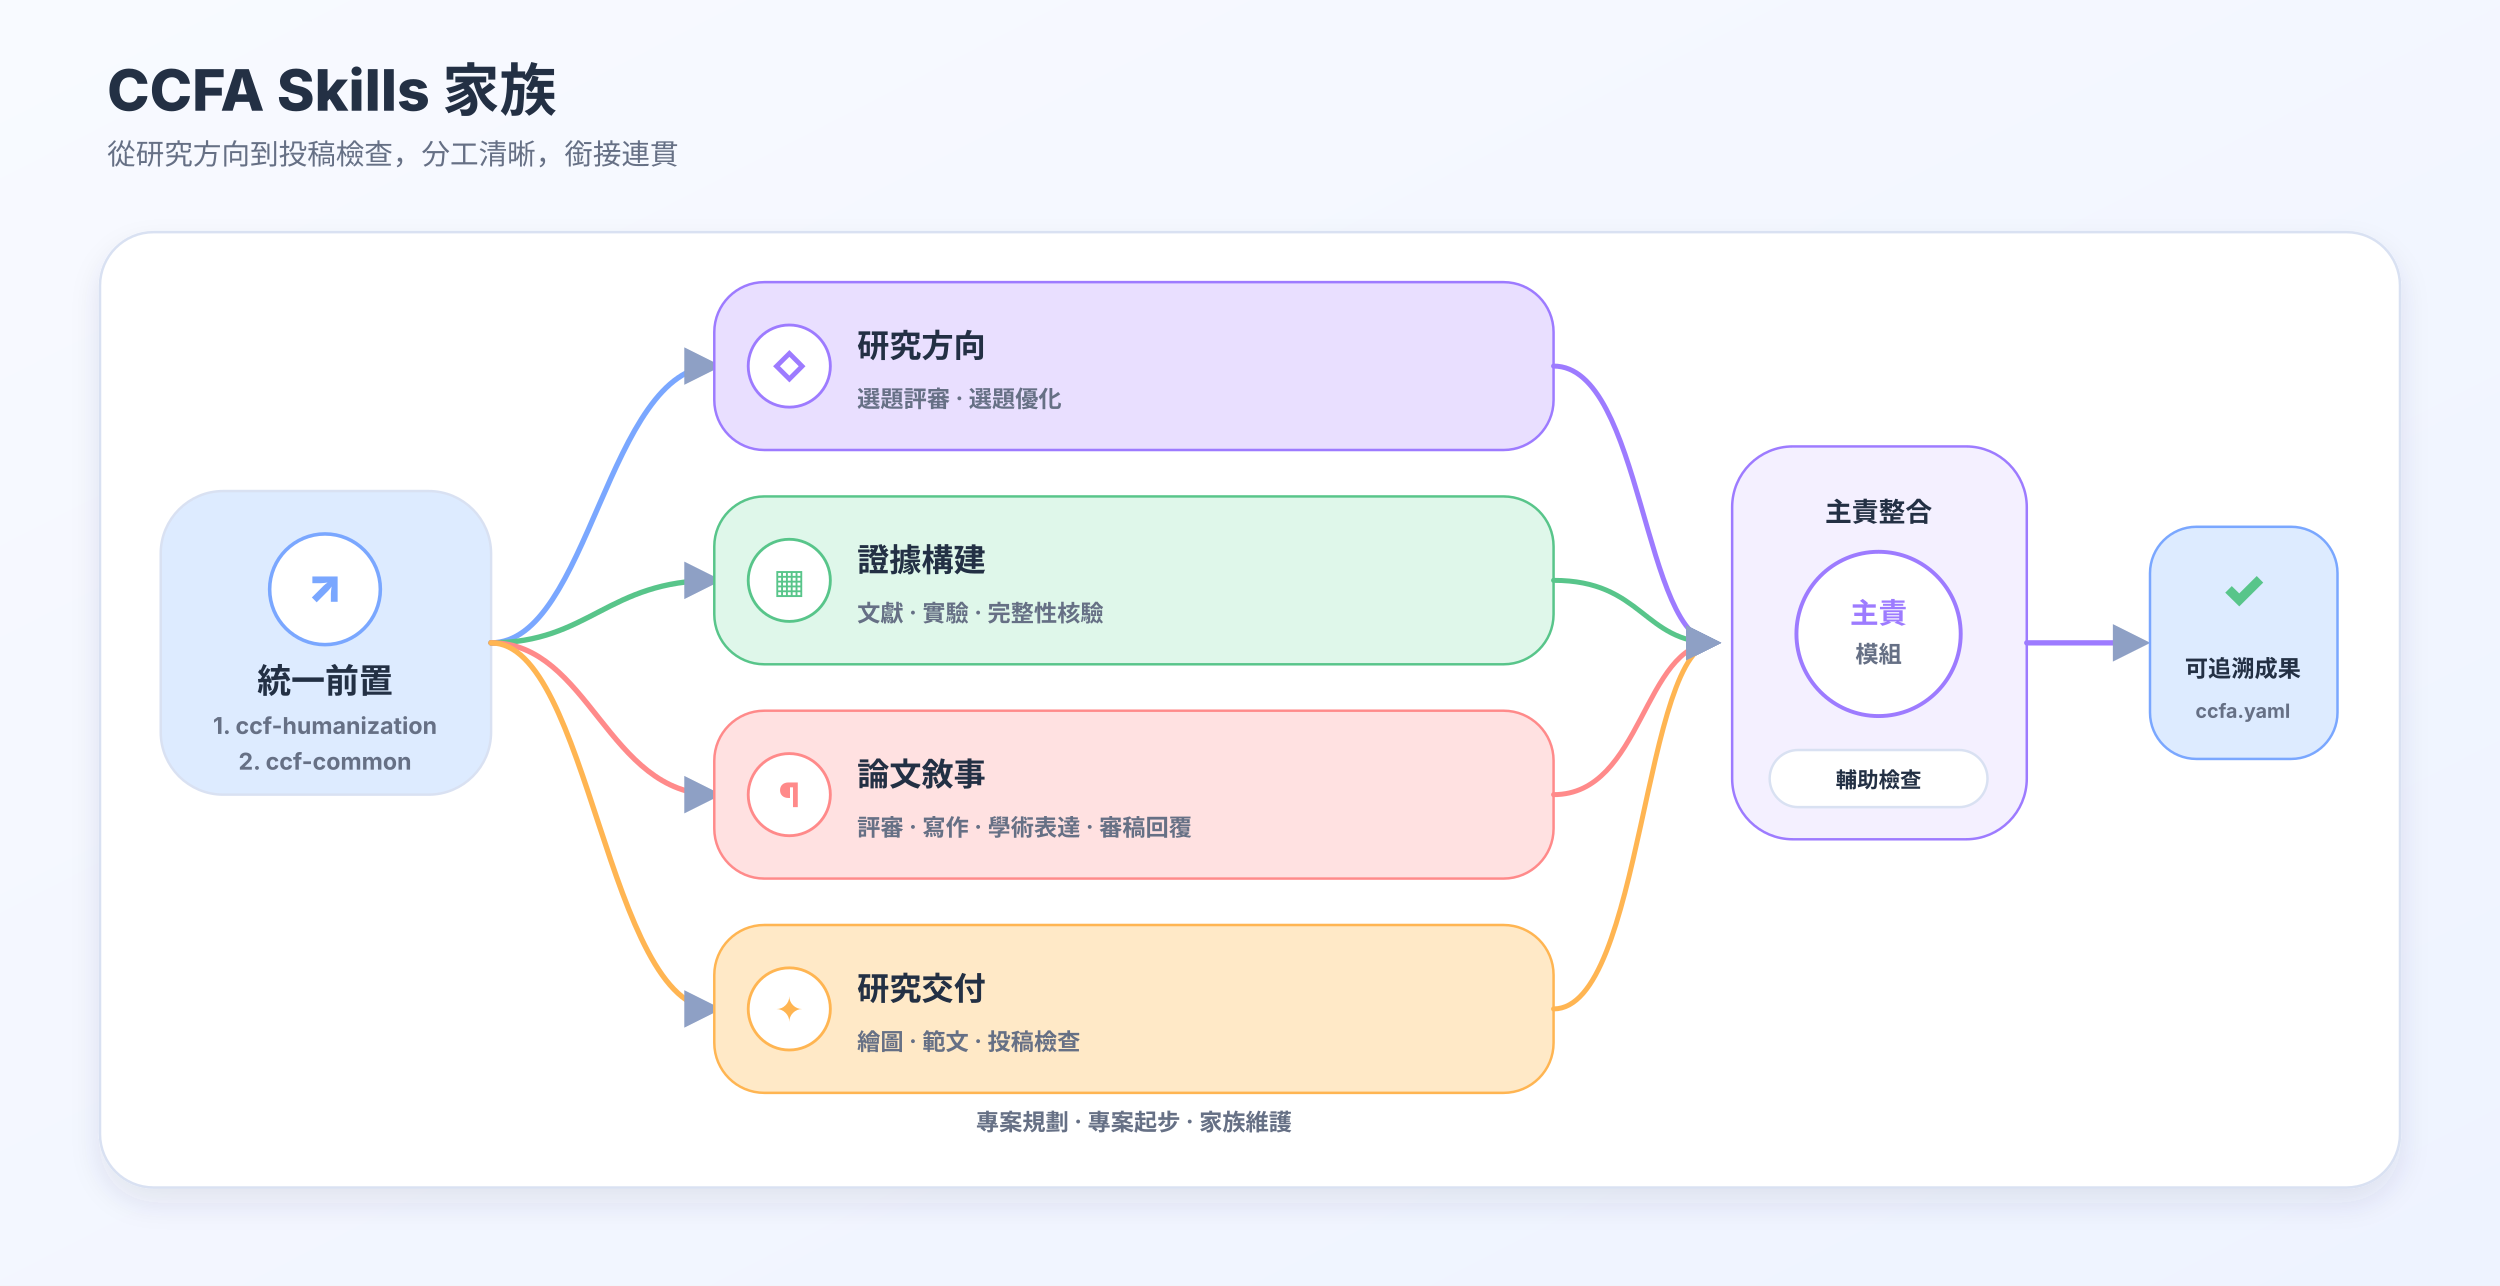
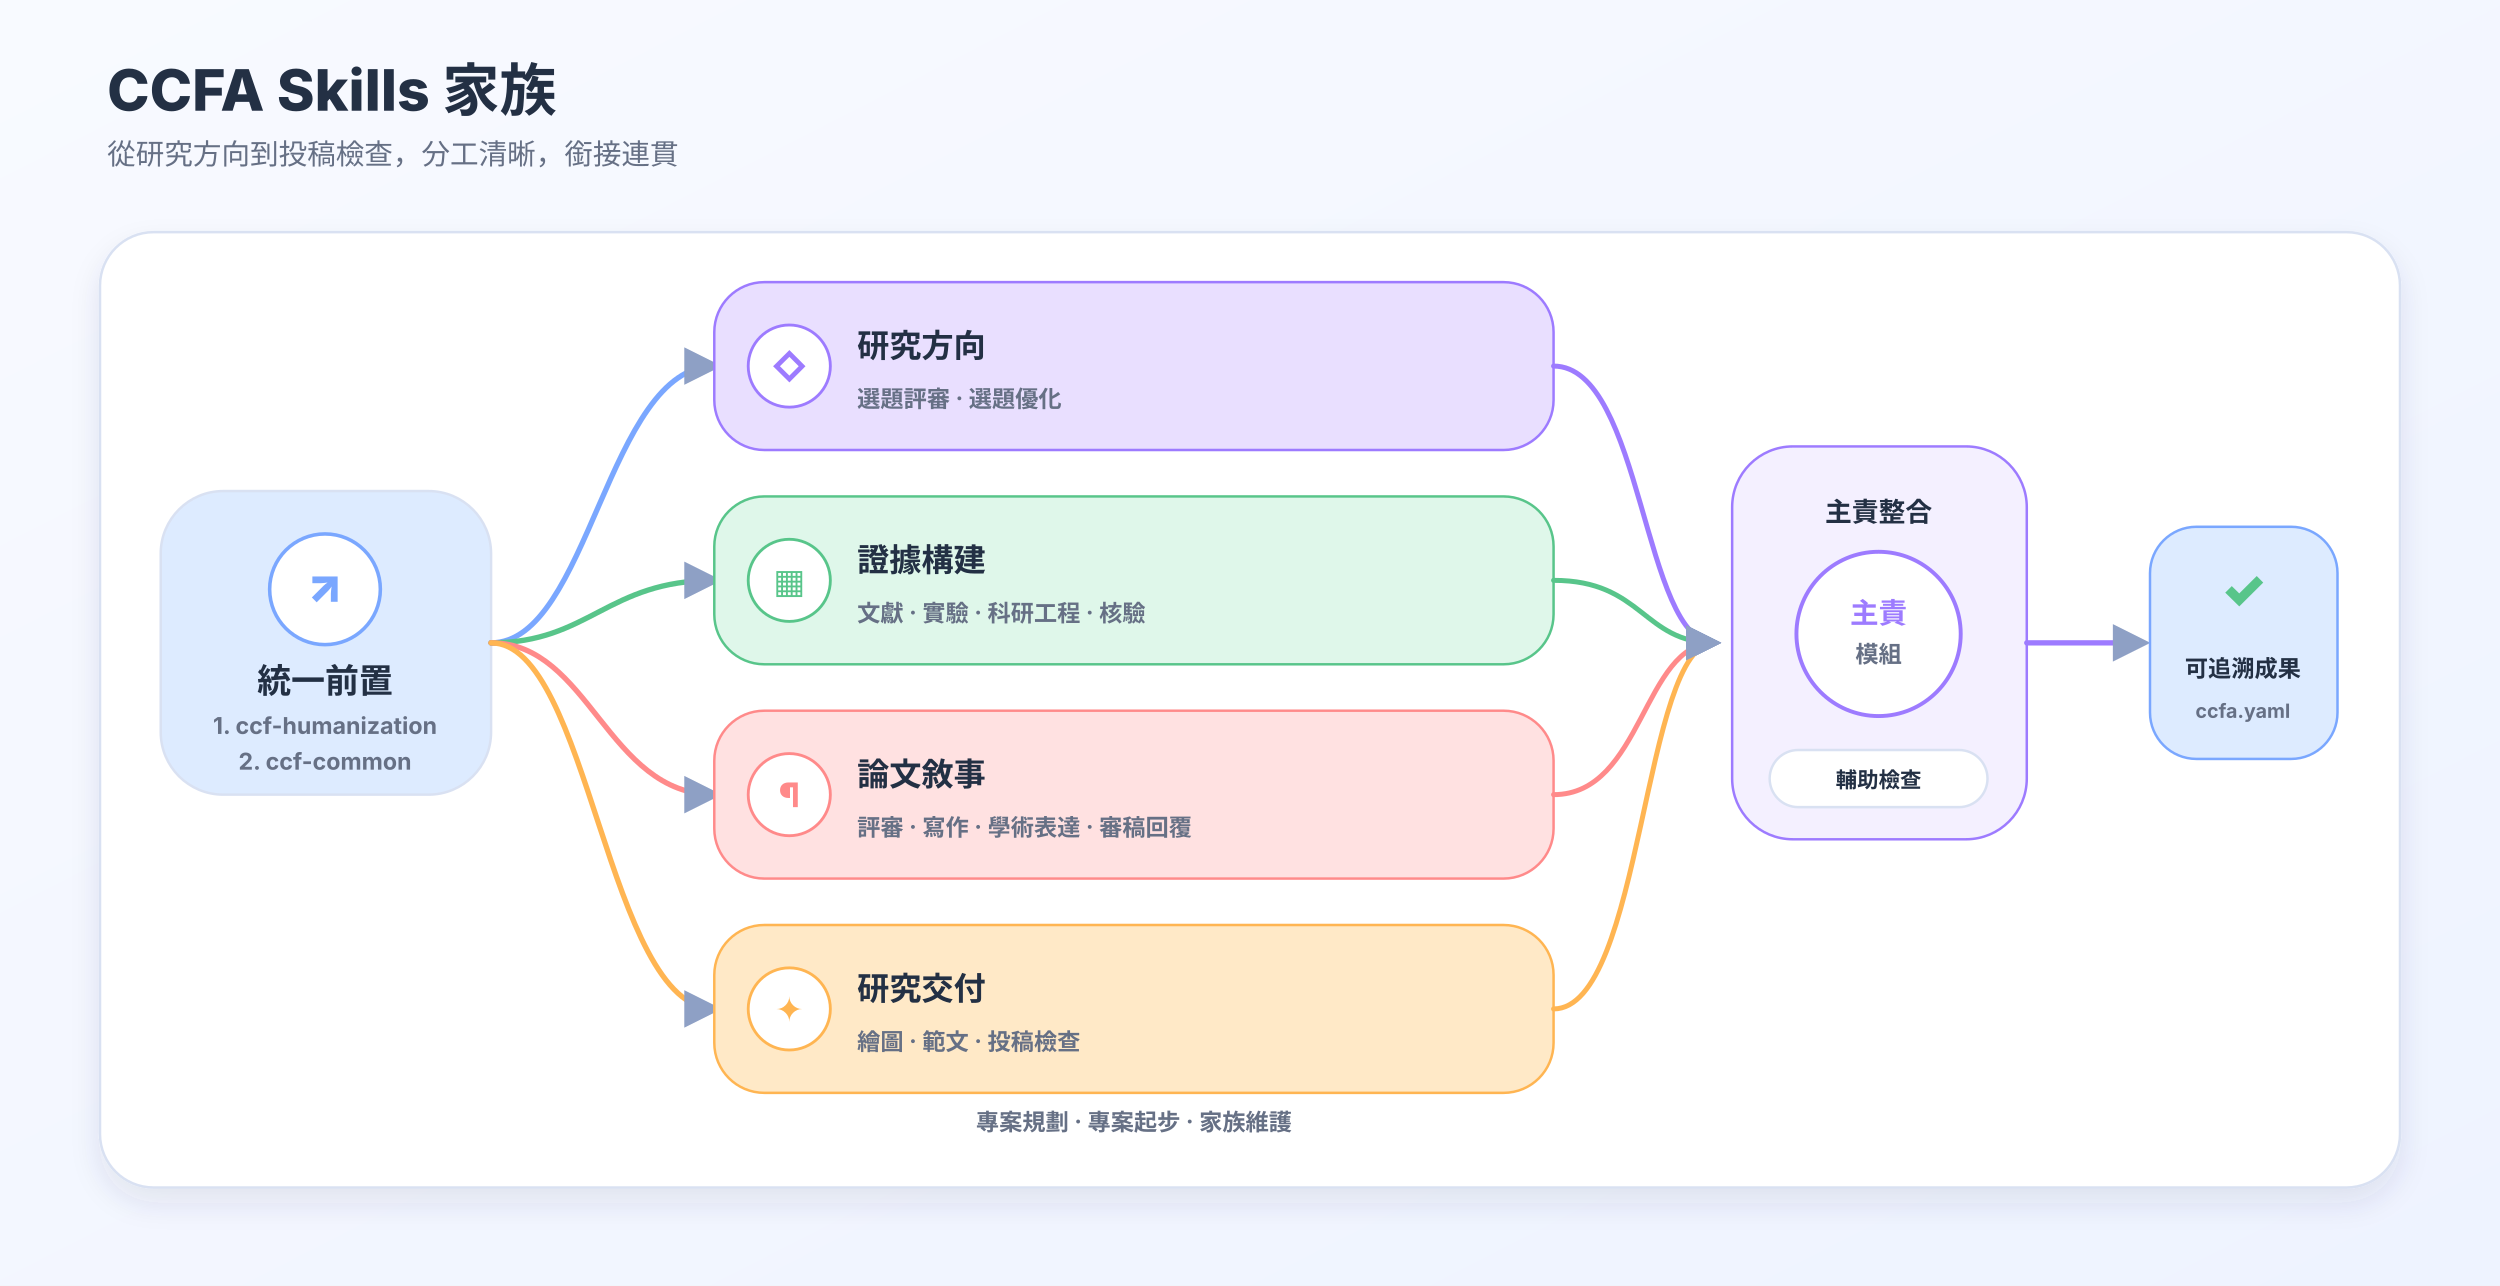
<svg xmlns="http://www.w3.org/2000/svg" width="1400" height="720" viewBox="0 0 1400 720" role="img">
  <defs>
    <marker id="arrow" viewBox="0 0 10 10" refX="8" refY="5" markerWidth="7" markerHeight="7" orient="auto-start-reverse">
      <path d="M 0 0 L 10 5 L 0 10 z" fill="#8EA0C5" />
    </marker>
    <filter id="softShadow" x="-15%" y="-20%" width="130%" height="145%">
      <feDropShadow dx="0" dy="8" stdDeviation="8" flood-color="#2F3A5F" flood-opacity="0.10" />
    </filter>
    <linearGradient id="hero" x1="0" x2="1" y1="0" y2="1">
      <stop offset="0%" stop-color="#F8FAFF" />
      <stop offset="100%" stop-color="#EEF3FF" />
    </linearGradient>
  </defs>
  <rect width="1400" height="720" fill="url(#hero)" />
  <style>
text { font-family: Inter, "Noto Sans SC", "Microsoft YaHei", Arial, sans-serif; }
.small { fill: #667085; font-size: 13px; }
.mono { font-family: "JetBrains Mono", Consolas, monospace; }
</style>
  <text x="60" y="62" font-size="32" font-weight="800" fill="#233044" text-anchor="start">CCFA Skills 家族</text>
  <text x="60" y="92" font-size="16" font-weight="500" fill="#667085" text-anchor="start">從研究方向到投稿檢查，分工清晰，銜接連貫</text>
  <rect x="56" y="130" width="1288" height="535" rx="30" fill="#FFFFFF" stroke="#D9E1F2" stroke-width="1.4" filter="url(#softShadow)" />
  <rect x="90" y="275" width="185" height="170" rx="35" fill="#DDEBFF" stroke="#D9E1F2" stroke-width="1.4" />
  <circle cx="182" cy="330" r="31" fill="#FFFFFF" stroke="#7AA7FF" stroke-width="2.0" />
  <text x="182" y="337" font-size="26" font-weight="900" fill="#7AA7FF" text-anchor="middle">↗</text>
  <text x="182" y="388" font-size="19" font-weight="850" fill="#233044" text-anchor="middle">統一前置</text>
  <text x="182" y="411" font-size="13" font-weight="700" fill="#667085" text-anchor="middle">1. ccf-humanization</text>
  <text x="182" y="431" font-size="13" font-weight="700" fill="#667085" text-anchor="middle">2. ccf-common</text>
  <path d="M 275 360 C 330 360 340 205 400 205" fill="none" stroke="#7AA7FF" stroke-width="3.0" stroke-linecap="round" stroke-linejoin="round" marker-end="url(#arrow)" />
  <path d="M 275 360 C 330 360 340 325 400 325" fill="none" stroke="#58C58A" stroke-width="3.0" stroke-linecap="round" stroke-linejoin="round" marker-end="url(#arrow)" />
  <path d="M 275 360 C 330 360 340 445 400 445" fill="none" stroke="#FF8A8A" stroke-width="3.0" stroke-linecap="round" stroke-linejoin="round" marker-end="url(#arrow)" />
  <path d="M 275 360 C 330 360 340 565 400 565" fill="none" stroke="#FFB552" stroke-width="3.0" stroke-linecap="round" stroke-linejoin="round" marker-end="url(#arrow)" />
  <rect x="400" y="158" width="470" height="94" rx="28" fill="#E9DFFF" stroke="#9D7BFF" stroke-width="1.4" />
  <circle cx="442" cy="205" r="23" fill="#FFFFFF" stroke="#9D7BFF" stroke-width="1.6" />
  <text x="442" y="212" font-size="19" font-weight="850" fill="#9D7BFF" text-anchor="middle">◇</text>
  <text x="480" y="200" font-size="18" font-weight="850" fill="#233044" text-anchor="start">研究方向</text>
  <text x="480" y="228" font-size="13" font-weight="650" fill="#667085" text-anchor="start">選題評審 · 選題優化</text>
  <path d="M 870 205 C 920 205 920 360 960 360" fill="none" stroke="#9D7BFF" stroke-width="2.8" stroke-linecap="round" stroke-linejoin="round" marker-end="url(#arrow)" />
  <rect x="400" y="278" width="470" height="94" rx="28" fill="#DFF7EA" stroke="#58C58A" stroke-width="1.4" />
  <circle cx="442" cy="325" r="23" fill="#FFFFFF" stroke="#58C58A" stroke-width="1.6" />
  <text x="442" y="332" font-size="19" font-weight="850" fill="#58C58A" text-anchor="middle">▦</text>
  <text x="480" y="320" font-size="18" font-weight="850" fill="#233044" text-anchor="start">證據構建</text>
-   <text x="480" y="348" font-size="13" font-weight="650" fill="#667085" text-anchor="start">文獻 · 實驗 · 完整性核驗</text>
+   <text x="480" y="348" font-size="13" font-weight="650" fill="#667085" text-anchor="start">文獻 · 實驗 · 科研工程 · 核驗</text>
  <path d="M 870 325 C 920 325 920 360 960 360" fill="none" stroke="#58C58A" stroke-width="2.8" stroke-linecap="round" stroke-linejoin="round" marker-end="url(#arrow)" />
  <rect x="400" y="398" width="470" height="94" rx="28" fill="#FFE1E1" stroke="#FF8A8A" stroke-width="1.4" />
  <circle cx="442" cy="445" r="23" fill="#FFFFFF" stroke="#FF8A8A" stroke-width="1.6" />
  <text x="442" y="452" font-size="19" font-weight="850" fill="#FF8A8A" text-anchor="middle">¶</text>
  <text x="480" y="440" font-size="18" font-weight="850" fill="#233044" text-anchor="start">論文敘事</text>
  <text x="480" y="468" font-size="13" font-weight="650" fill="#667085" text-anchor="start">評審 · 寫作 · 學術表達 · 審稿回覆</text>
  <path d="M 870 445 C 920 445 920 360 960 360" fill="none" stroke="#FF8A8A" stroke-width="2.8" stroke-linecap="round" stroke-linejoin="round" marker-end="url(#arrow)" />
  <rect x="400" y="518" width="470" height="94" rx="28" fill="#FFE9C7" stroke="#FFB552" stroke-width="1.4" />
  <circle cx="442" cy="565" r="23" fill="#FFFFFF" stroke="#FFB552" stroke-width="1.6" />
  <text x="442" y="572" font-size="19" font-weight="850" fill="#FFB552" text-anchor="middle">✦</text>
  <text x="480" y="560" font-size="18" font-weight="850" fill="#233044" text-anchor="start">研究交付</text>
  <text x="480" y="588" font-size="13" font-weight="650" fill="#667085" text-anchor="start">繪圖 · 範文 · 投稿檢查</text>
  <path d="M 870 565 C 920 565 920 360 960 360" fill="none" stroke="#FFB552" stroke-width="2.8" stroke-linecap="round" stroke-linejoin="round" marker-end="url(#arrow)" />
  <rect x="970" y="250" width="165" height="220" rx="34" fill="#F4F0FF" stroke="#9D7BFF" stroke-width="1.4" />
  <text x="1052" y="292" font-size="15" font-weight="850" fill="#233044" text-anchor="middle">主責整合</text>
  <circle cx="1052" cy="355" r="46" fill="#FFFFFF" stroke="#9D7BFF" stroke-width="2.2" />
  <text x="1052" y="349" font-size="16" font-weight="900" fill="#9D7BFF" text-anchor="middle">主責</text>
  <text x="1052" y="371" font-size="13" font-weight="750" fill="#667085" text-anchor="middle">模組</text>
  <rect x="991" y="420" width="122" height="32" rx="16" fill="#FFFFFF" stroke="#D9E1F2" stroke-width="1.4" />
  <text x="1052" y="441" font-size="12" font-weight="750" fill="#233044" text-anchor="middle">輔助檢查</text>
  <path d="M 1135 360 C 1170 360 1170 360 1200 360" fill="none" stroke="#9D7BFF" stroke-width="3.0" stroke-linecap="round" stroke-linejoin="round" marker-end="url(#arrow)" />
  <rect x="1204" y="295" width="105" height="130" rx="26" fill="#DDEBFF" stroke="#7AA7FF" stroke-width="1.4" />
  <text x="1256" y="340" font-size="28" font-weight="900" fill="#58C58A" text-anchor="middle">✓</text>
  <text x="1256" y="379" font-size="13" font-weight="850" fill="#233044" text-anchor="middle">可追溯成果</text>
  <text x="1256" y="402" font-size="11" font-weight="650" fill="#667085" text-anchor="middle">ccfa.yaml</text>
  <text x="635" y="633" font-size="13" font-weight="650" fill="#667085" text-anchor="middle">專案規劃 · 專案起步 · 家族維護</text>
</svg>
